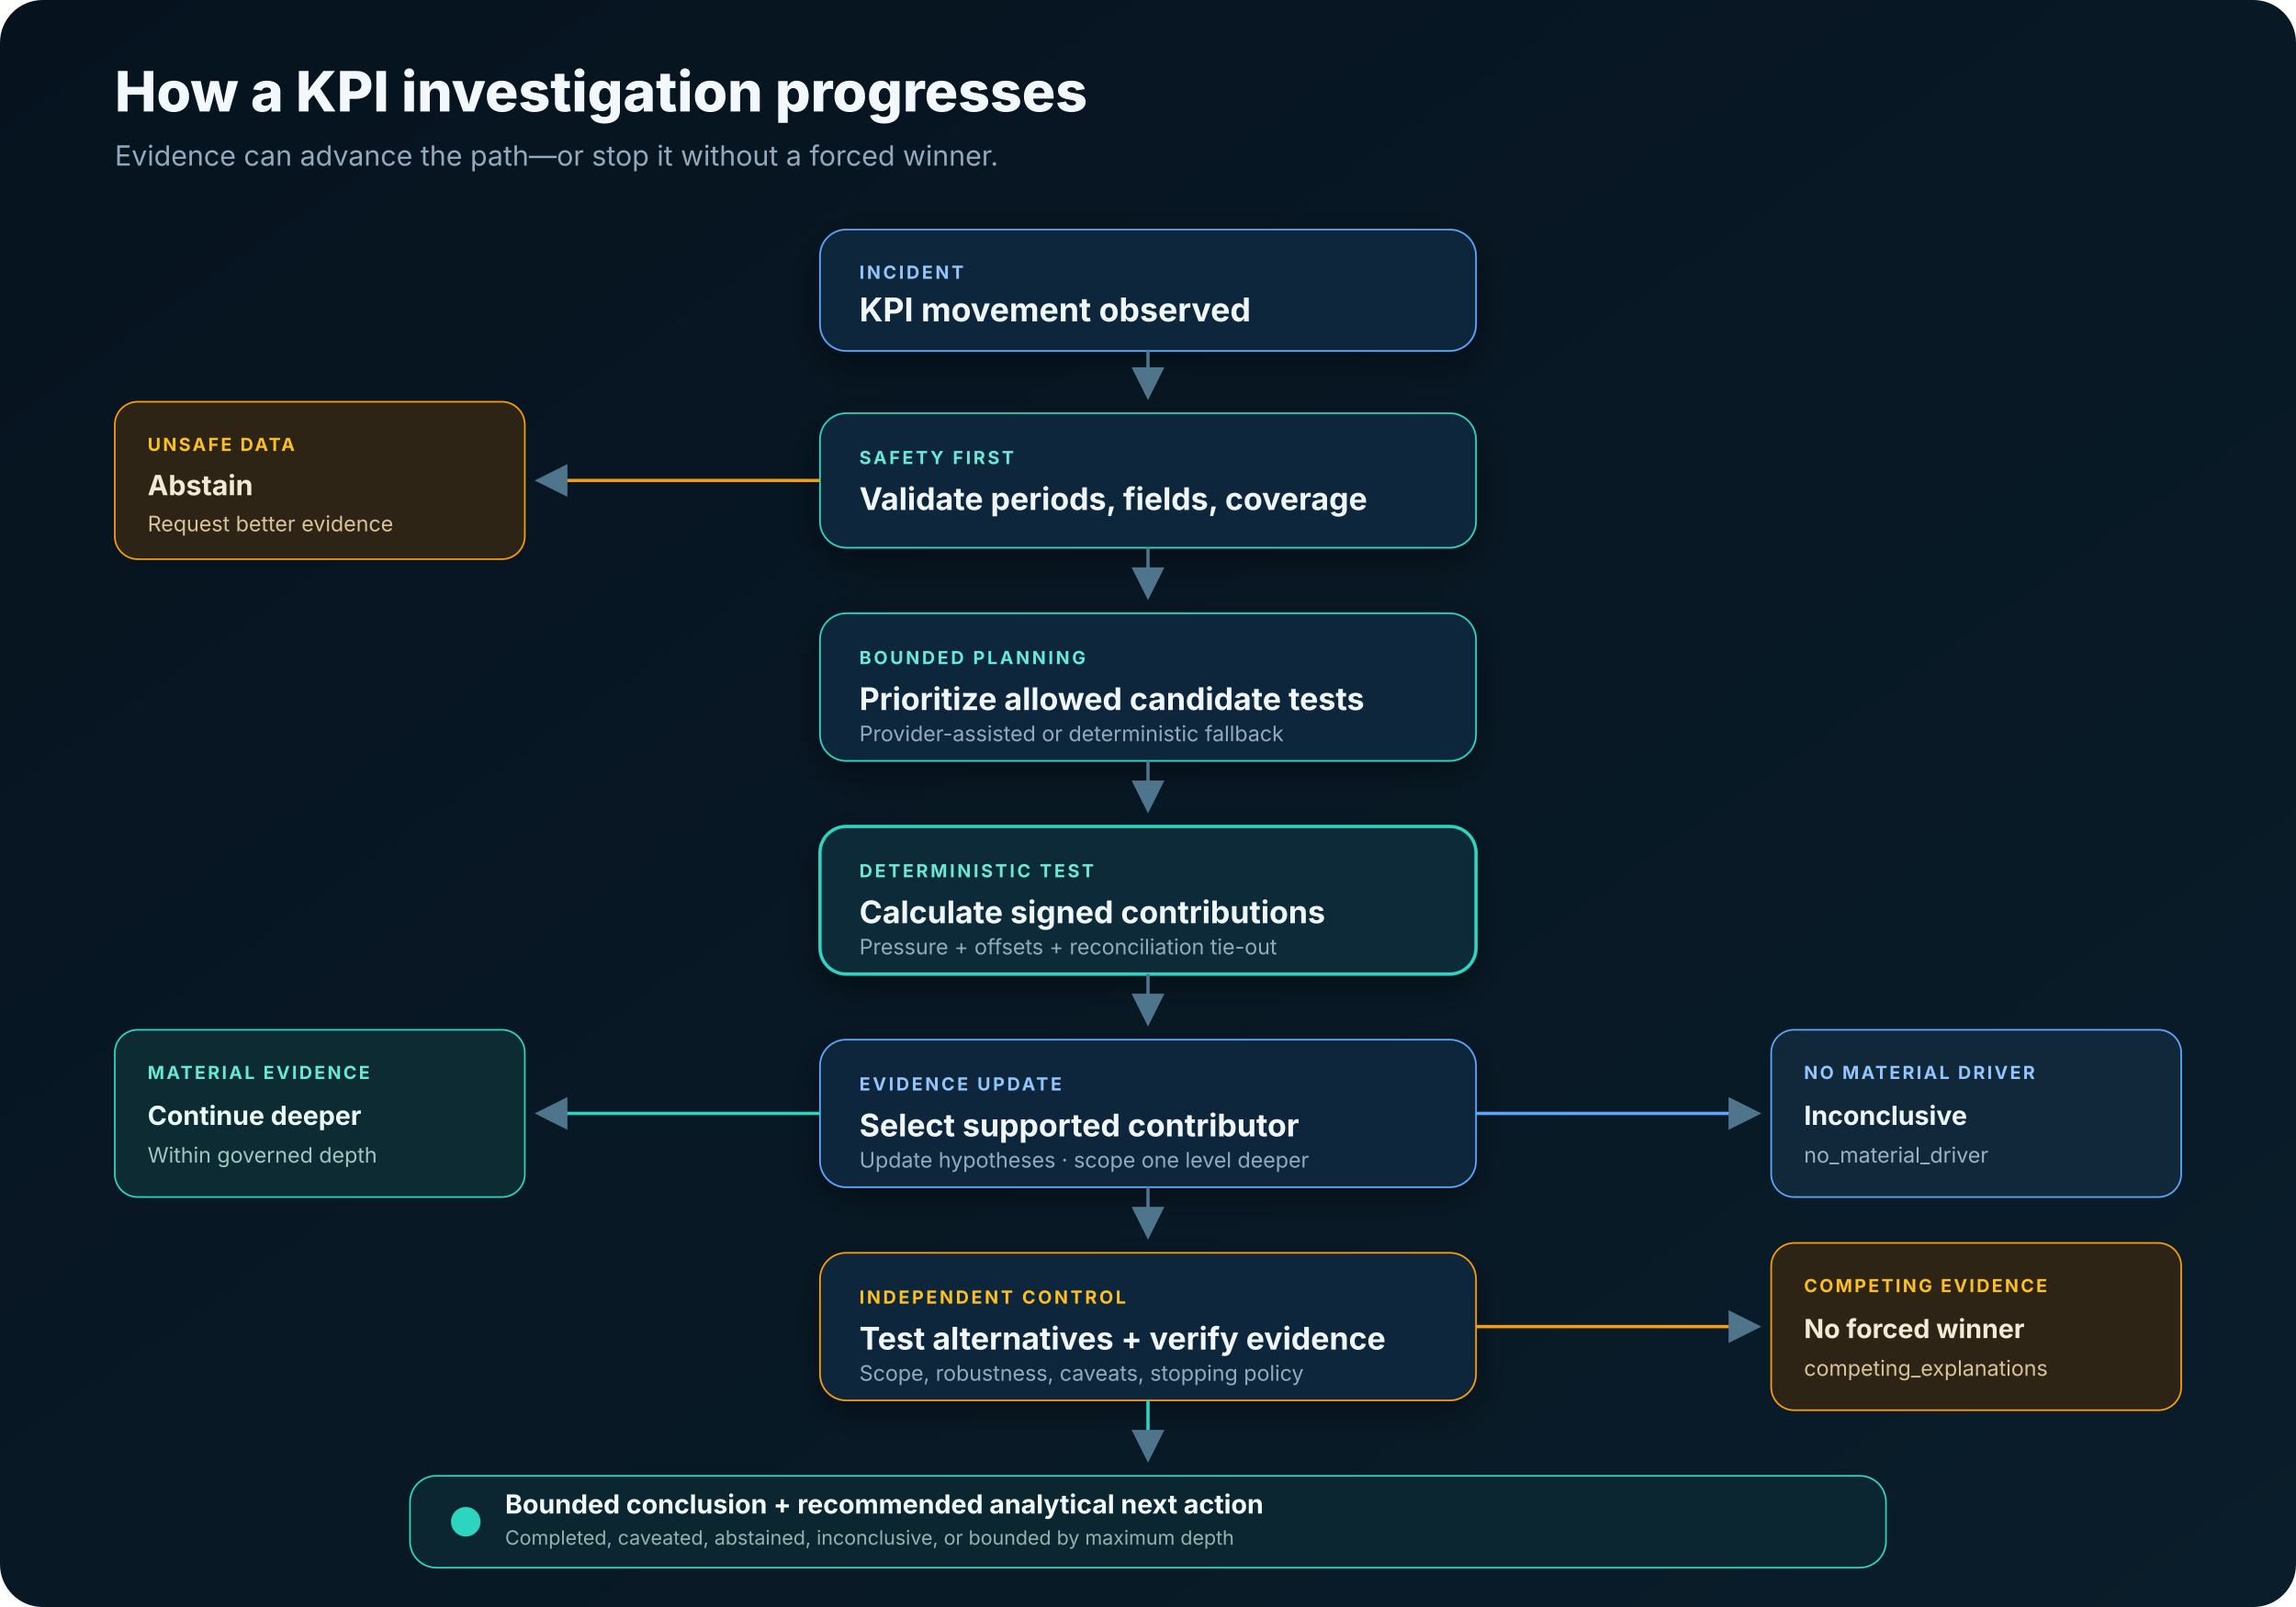
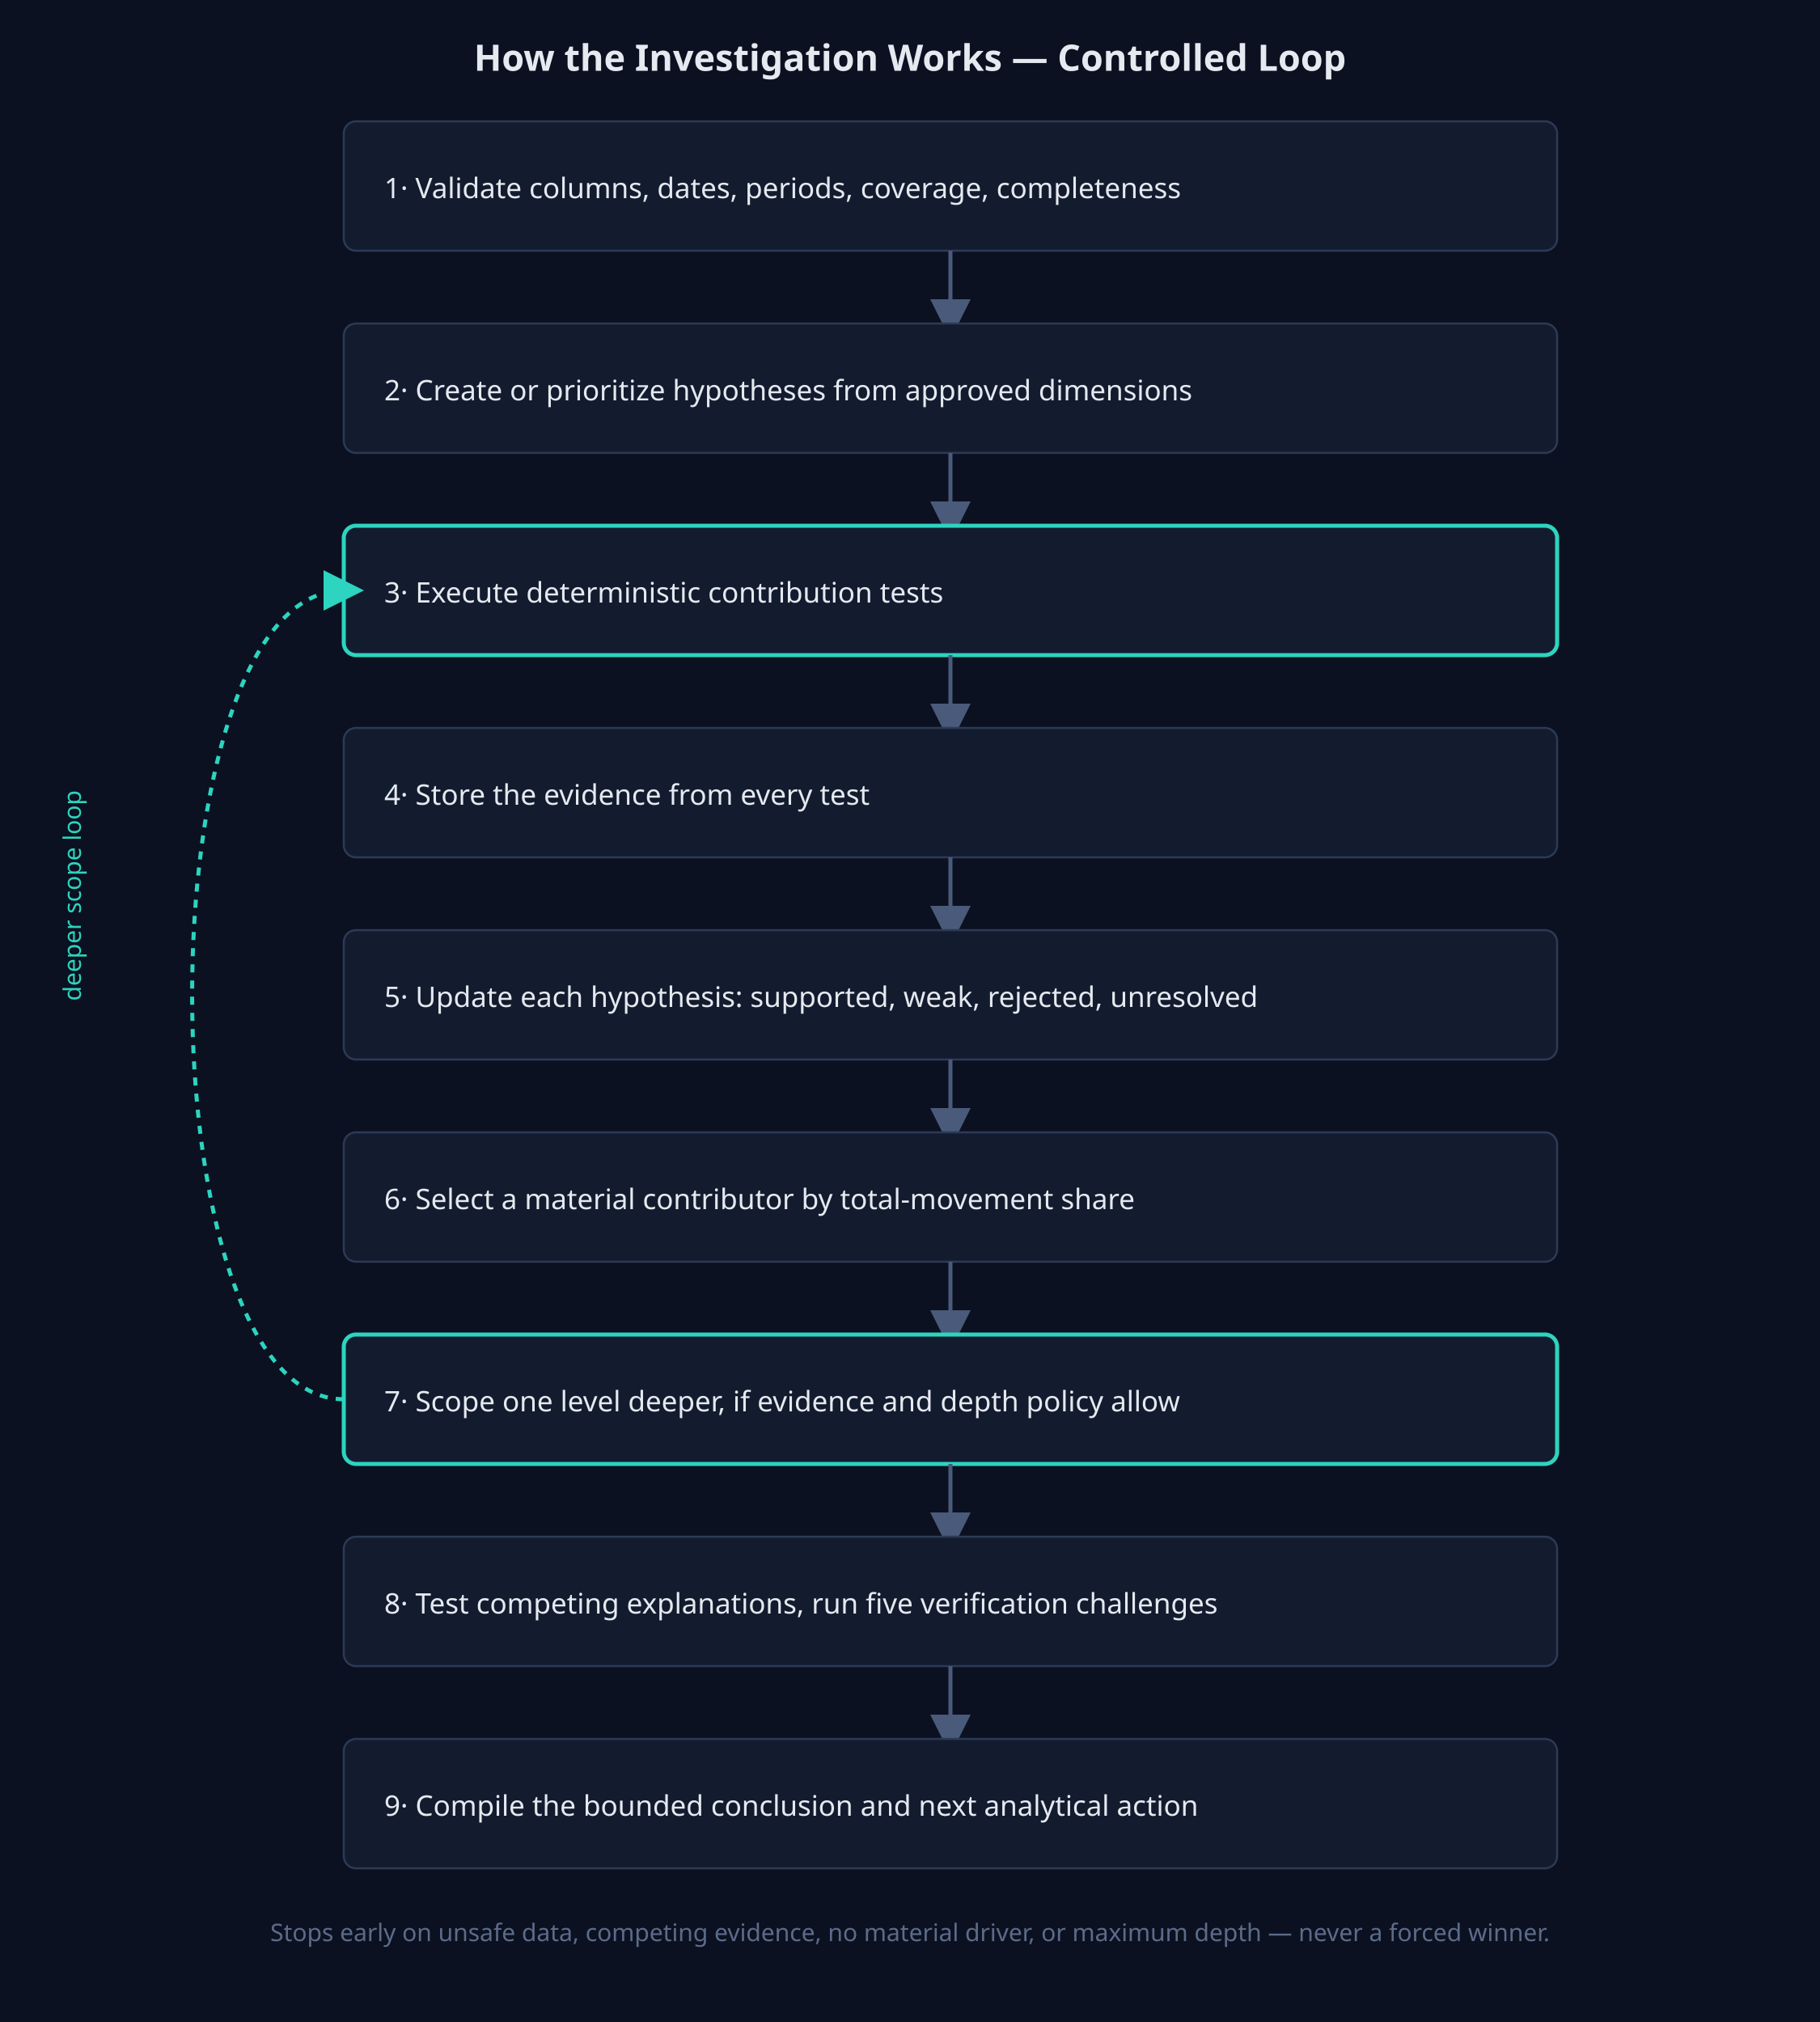
- <svg xmlns="http://www.w3.org/2000/svg" width="1400" height="980" viewBox="0 0 1400 980" role="img" aria-labelledby="title desc">
+ <svg xmlns="http://www.w3.org/2000/svg" viewBox="0 0 900 1000">
  <defs>
-     <linearGradient id="bg" x1="0" y1="0" x2="1" y2="1">
-       <stop stop-color="#06131f" />
-       <stop offset="1" stop-color="#0a1d2a" />
-     </linearGradient>
-     <marker id="arrow" markerWidth="10" markerHeight="10" refX="8" refY="5" orient="auto">
-       <path d="M0 0 L10 5 L0 10 Z" fill="#4f758c" />
+     <marker id="arrow2" markerWidth="10" markerHeight="10" refX="5" refY="5" orient="auto">
+       <path d="M0,0 L10,5 L0,10 z" fill="#4A5A7A" />
    </marker>
-     <filter id="shadow" x="-20%" y="-20%" width="140%" height="140%">
-       <feDropShadow dx="0" dy="7" stdDeviation="10" flood-color="#02070c" flood-opacity="0.42" />
-     </filter>
+     <marker id="arrow3" markerWidth="10" markerHeight="10" refX="5" refY="5" orient="auto">
+       <path d="M0,0 L10,5 L0,10 z" fill="#2DD4BF" />
+     </marker>
  </defs>
-   <rect width="1400" height="980" rx="26" fill="url(#bg)" />
-   <text x="70" y="68" fill="#f3f8fc" font-family="Inter, Segoe UI, Arial, sans-serif" font-size="34" font-weight="760">How a KPI investigation progresses</text>
-   <text x="70" y="101" fill="#91aabd" font-family="Inter, Segoe UI, Arial, sans-serif" font-size="17">Evidence can advance the path—or stop it without a forced winner.</text>
-   <g font-family="Inter, Segoe UI, Arial, sans-serif" filter="url(#shadow)">
-     <g transform="translate(500 140)">
-       <rect width="400" height="74" rx="16" fill="#10283a" stroke="#60a5fa" />
-       <text x="24" y="30" fill="#93c5fd" font-size="11" font-weight="700" letter-spacing="1.5">INCIDENT</text>
-       <text x="24" y="56" fill="#f0f7fc" font-size="20" font-weight="700">KPI movement observed</text>
-     </g>
-     <g transform="translate(500 252)">
-       <rect width="400" height="82" rx="16" fill="#10283a" stroke="#2dd4bf" />
-       <text x="24" y="31" fill="#67e8d6" font-size="11" font-weight="700" letter-spacing="1.5">SAFETY FIRST</text>
-       <text x="24" y="59" fill="#f0f7fc" font-size="19" font-weight="700">Validate periods, fields, coverage</text>
-     </g>
-     <g transform="translate(500 374)">
-       <rect width="400" height="90" rx="16" fill="#10283a" stroke="#2dd4bf" />
-       <text x="24" y="31" fill="#67e8d6" font-size="11" font-weight="700" letter-spacing="1.5">BOUNDED PLANNING</text>
-       <text x="24" y="59" fill="#f0f7fc" font-size="19" font-weight="700">Prioritize allowed candidate tests</text>
-       <text x="24" y="78" fill="#92aabd" font-size="13">Provider-assisted or deterministic fallback</text>
-     </g>
-     <g transform="translate(500 504)">
-       <rect width="400" height="90" rx="16" fill="#0d2c38" stroke="#2dd4bf" stroke-width="2" />
-       <text x="24" y="31" fill="#67e8d6" font-size="11" font-weight="700" letter-spacing="1.5">DETERMINISTIC TEST</text>
-       <text x="24" y="59" fill="#f0f7fc" font-size="19" font-weight="700">Calculate signed contributions</text>
-       <text x="24" y="78" fill="#92aabd" font-size="13">Pressure + offsets + reconciliation tie-out</text>
-     </g>
-     <g transform="translate(500 634)">
-       <rect width="400" height="90" rx="16" fill="#10283a" stroke="#60a5fa" />
-       <text x="24" y="31" fill="#93c5fd" font-size="11" font-weight="700" letter-spacing="1.5">EVIDENCE UPDATE</text>
-       <text x="24" y="59" fill="#f0f7fc" font-size="19" font-weight="700">Select supported contributor</text>
-       <text x="24" y="78" fill="#92aabd" font-size="13">Update hypotheses · scope one level deeper</text>
-     </g>
-     <g transform="translate(500 764)">
-       <rect width="400" height="90" rx="16" fill="#10283a" stroke="#f59e0b" />
-       <text x="24" y="31" fill="#fbbf24" font-size="11" font-weight="700" letter-spacing="1.5">INDEPENDENT CONTROL</text>
-       <text x="24" y="59" fill="#f0f7fc" font-size="19" font-weight="700">Test alternatives + verify evidence</text>
-       <text x="24" y="78" fill="#92aabd" font-size="13">Scope, robustness, caveats, stopping policy</text>
-     </g>
-   </g>
-   <g stroke="#4f758c" stroke-width="2" fill="none" marker-end="url(#arrow)">
-     <path d="M700 214 V240" />
-     <path d="M700 334 V362" />
-     <path d="M700 464 V492" />
-     <path d="M700 594 V622" />
-     <path d="M700 724 V752" />
-   </g>
-   <g font-family="Inter, Segoe UI, Arial, sans-serif">
-     <path d="M500 293 H330" stroke="#f59e0b" stroke-width="2" fill="none" marker-end="url(#arrow)" />
-     <g transform="translate(70 245)">
-       <rect width="250" height="96" rx="14" fill="#2e2415" stroke="#f59e0b" />
-       <text x="20" y="30" fill="#fbbf24" font-size="11" font-weight="700" letter-spacing="1.3">UNSAFE DATA</text>
-       <text x="20" y="57" fill="#f3ead4" font-size="17" font-weight="700">Abstain</text>
-       <text x="20" y="79" fill="#d8c39a" font-size="13">Request better evidence</text>
-     </g>
-     <path d="M900 679 H1070" stroke="#60a5fa" stroke-width="2" fill="none" marker-end="url(#arrow)" />
-     <g transform="translate(1080 628)">
-       <rect width="250" height="102" rx="14" fill="#10283a" stroke="#60a5fa" />
-       <text x="20" y="30" fill="#93c5fd" font-size="11" font-weight="700" letter-spacing="1.3">NO MATERIAL DRIVER</text>
-       <text x="20" y="58" fill="#edf6fc" font-size="16" font-weight="700">Inconclusive</text>
-       <text x="20" y="81" fill="#9cb2c3" font-size="13">no_material_driver</text>
-     </g>
-     <path d="M900 809 H1070" stroke="#f59e0b" stroke-width="2" fill="none" marker-end="url(#arrow)" />
-     <g transform="translate(1080 758)">
-       <rect width="250" height="102" rx="14" fill="#2e2415" stroke="#f59e0b" />
-       <text x="20" y="30" fill="#fbbf24" font-size="11" font-weight="700" letter-spacing="1.3">COMPETING EVIDENCE</text>
-       <text x="20" y="58" fill="#f3ead4" font-size="16" font-weight="700">No forced winner</text>
-       <text x="20" y="81" fill="#d8c39a" font-size="13">competing_explanations</text>
-     </g>
-     <path d="M500 679 H330" stroke="#2dd4bf" stroke-width="2" fill="none" marker-end="url(#arrow)" />
-     <g transform="translate(70 628)">
-       <rect width="250" height="102" rx="14" fill="#0d2b32" stroke="#2dd4bf" />
-       <text x="20" y="30" fill="#67e8d6" font-size="11" font-weight="700" letter-spacing="1.3">MATERIAL EVIDENCE</text>
-       <text x="20" y="58" fill="#eafaf7" font-size="16" font-weight="700">Continue deeper</text>
-       <text x="20" y="81" fill="#9ec8c0" font-size="13">Within governed depth</text>
-     </g>
-   </g>
-   <g transform="translate(250 900)" font-family="Inter, Segoe UI, Arial, sans-serif">
-     <rect width="900" height="56" rx="16" fill="#0b2630" stroke="#2dd4bf" />
-     <circle cx="34" cy="28" r="9" fill="#2dd4bf" />
-     <text x="58" y="23" fill="#f1faf9" font-size="16" font-weight="700">Bounded conclusion + recommended analytical next action</text>
-     <text x="58" y="42" fill="#91b5ae" font-size="12">Completed, caveated, abstained, inconclusive, or bounded by maximum depth</text>
-   </g>
-   <path d="M700 854 V888" stroke="#2dd4bf" stroke-width="2" fill="none" marker-end="url(#arrow)" />
+   <rect x="0" y="0" width="900" height="1000" fill="#0B1120" />
+   <text x="450" y="35" text-anchor="middle" font-family="Segoe UI, -apple-system, sans-serif" font-size="18" font-weight="600" fill="#E5E9F0">How the Investigation Works — Controlled Loop</text>
+   <rect x="170" y="60" width="600" height="64" rx="6" fill="#131C2E" stroke="#2C3A57" />
+   <text x="190" y="98" font-family="Segoe UI, -apple-system, sans-serif" font-size="14" fill="#E5E9F0">1· Validate columns, dates, periods, coverage, completeness</text>
+   <line x1="470" y1="124" x2="470" y2="158" stroke="#4A5A7A" stroke-width="2" marker-end="url(#arrow2)" />
+   <rect x="170" y="160" width="600" height="64" rx="6" fill="#131C2E" stroke="#2C3A57" />
+   <text x="190" y="198" font-family="Segoe UI, -apple-system, sans-serif" font-size="14" fill="#E5E9F0">2· Create or prioritize hypotheses from approved dimensions</text>
+   <line x1="470" y1="224" x2="470" y2="258" stroke="#4A5A7A" stroke-width="2" marker-end="url(#arrow2)" />
+   <rect x="170" y="260" width="600" height="64" rx="6" fill="#131C2E" stroke="#2DD4BF" stroke-width="2" />
+   <text x="190" y="298" font-family="Segoe UI, -apple-system, sans-serif" font-size="14" fill="#E5E9F0">3· Execute deterministic contribution tests</text>
+   <line x1="470" y1="324" x2="470" y2="358" stroke="#4A5A7A" stroke-width="2" marker-end="url(#arrow2)" />
+   <rect x="170" y="360" width="600" height="64" rx="6" fill="#131C2E" stroke="#2C3A57" />
+   <text x="190" y="398" font-family="Segoe UI, -apple-system, sans-serif" font-size="14" fill="#E5E9F0">4· Store the evidence from every test</text>
+   <line x1="470" y1="424" x2="470" y2="458" stroke="#4A5A7A" stroke-width="2" marker-end="url(#arrow2)" />
+   <rect x="170" y="460" width="600" height="64" rx="6" fill="#131C2E" stroke="#2C3A57" />
+   <text x="190" y="498" font-family="Segoe UI, -apple-system, sans-serif" font-size="14" fill="#E5E9F0">5· Update each hypothesis: supported, weak, rejected, unresolved</text>
+   <line x1="470" y1="524" x2="470" y2="558" stroke="#4A5A7A" stroke-width="2" marker-end="url(#arrow2)" />
+   <rect x="170" y="560" width="600" height="64" rx="6" fill="#131C2E" stroke="#2C3A57" />
+   <text x="190" y="598" font-family="Segoe UI, -apple-system, sans-serif" font-size="14" fill="#E5E9F0">6· Select a material contributor by total-movement share</text>
+   <line x1="470" y1="624" x2="470" y2="658" stroke="#4A5A7A" stroke-width="2" marker-end="url(#arrow2)" />
+   <rect x="170" y="660" width="600" height="64" rx="6" fill="#131C2E" stroke="#2DD4BF" stroke-width="2" />
+   <text x="190" y="698" font-family="Segoe UI, -apple-system, sans-serif" font-size="14" fill="#E5E9F0">7· Scope one level deeper, if evidence and depth policy allow</text>
+   <line x1="470" y1="724" x2="470" y2="758" stroke="#4A5A7A" stroke-width="2" marker-end="url(#arrow2)" />
+   <rect x="170" y="760" width="600" height="64" rx="6" fill="#131C2E" stroke="#2C3A57" />
+   <text x="190" y="798" font-family="Segoe UI, -apple-system, sans-serif" font-size="14" fill="#E5E9F0">8· Test competing explanations, run five verification challenges</text>
+   <line x1="470" y1="824" x2="470" y2="858" stroke="#4A5A7A" stroke-width="2" marker-end="url(#arrow2)" />
+   <rect x="170" y="860" width="600" height="64" rx="6" fill="#131C2E" stroke="#2C3A57" />
+   <text x="190" y="898" font-family="Segoe UI, -apple-system, sans-serif" font-size="14" fill="#E5E9F0">9· Compile the bounded conclusion and next analytical action</text>
+   <path d="M 170,692 C 70,692 70,292 170,292" fill="none" stroke="#2DD4BF" stroke-width="2" stroke-dasharray="4 4" marker-end="url(#arrow3)" />
+   <text x="40" y="495" font-family="Segoe UI, -apple-system, sans-serif" font-size="12" fill="#2DD4BF" transform="rotate(-90 40 495)">deeper scope loop</text>
+   <text x="450" y="960" text-anchor="middle" font-family="Segoe UI, -apple-system, sans-serif" font-size="12" fill="#5C6B8A">Stops early on unsafe data, competing evidence, no material driver, or maximum depth — never a forced winner.</text>
</svg>
